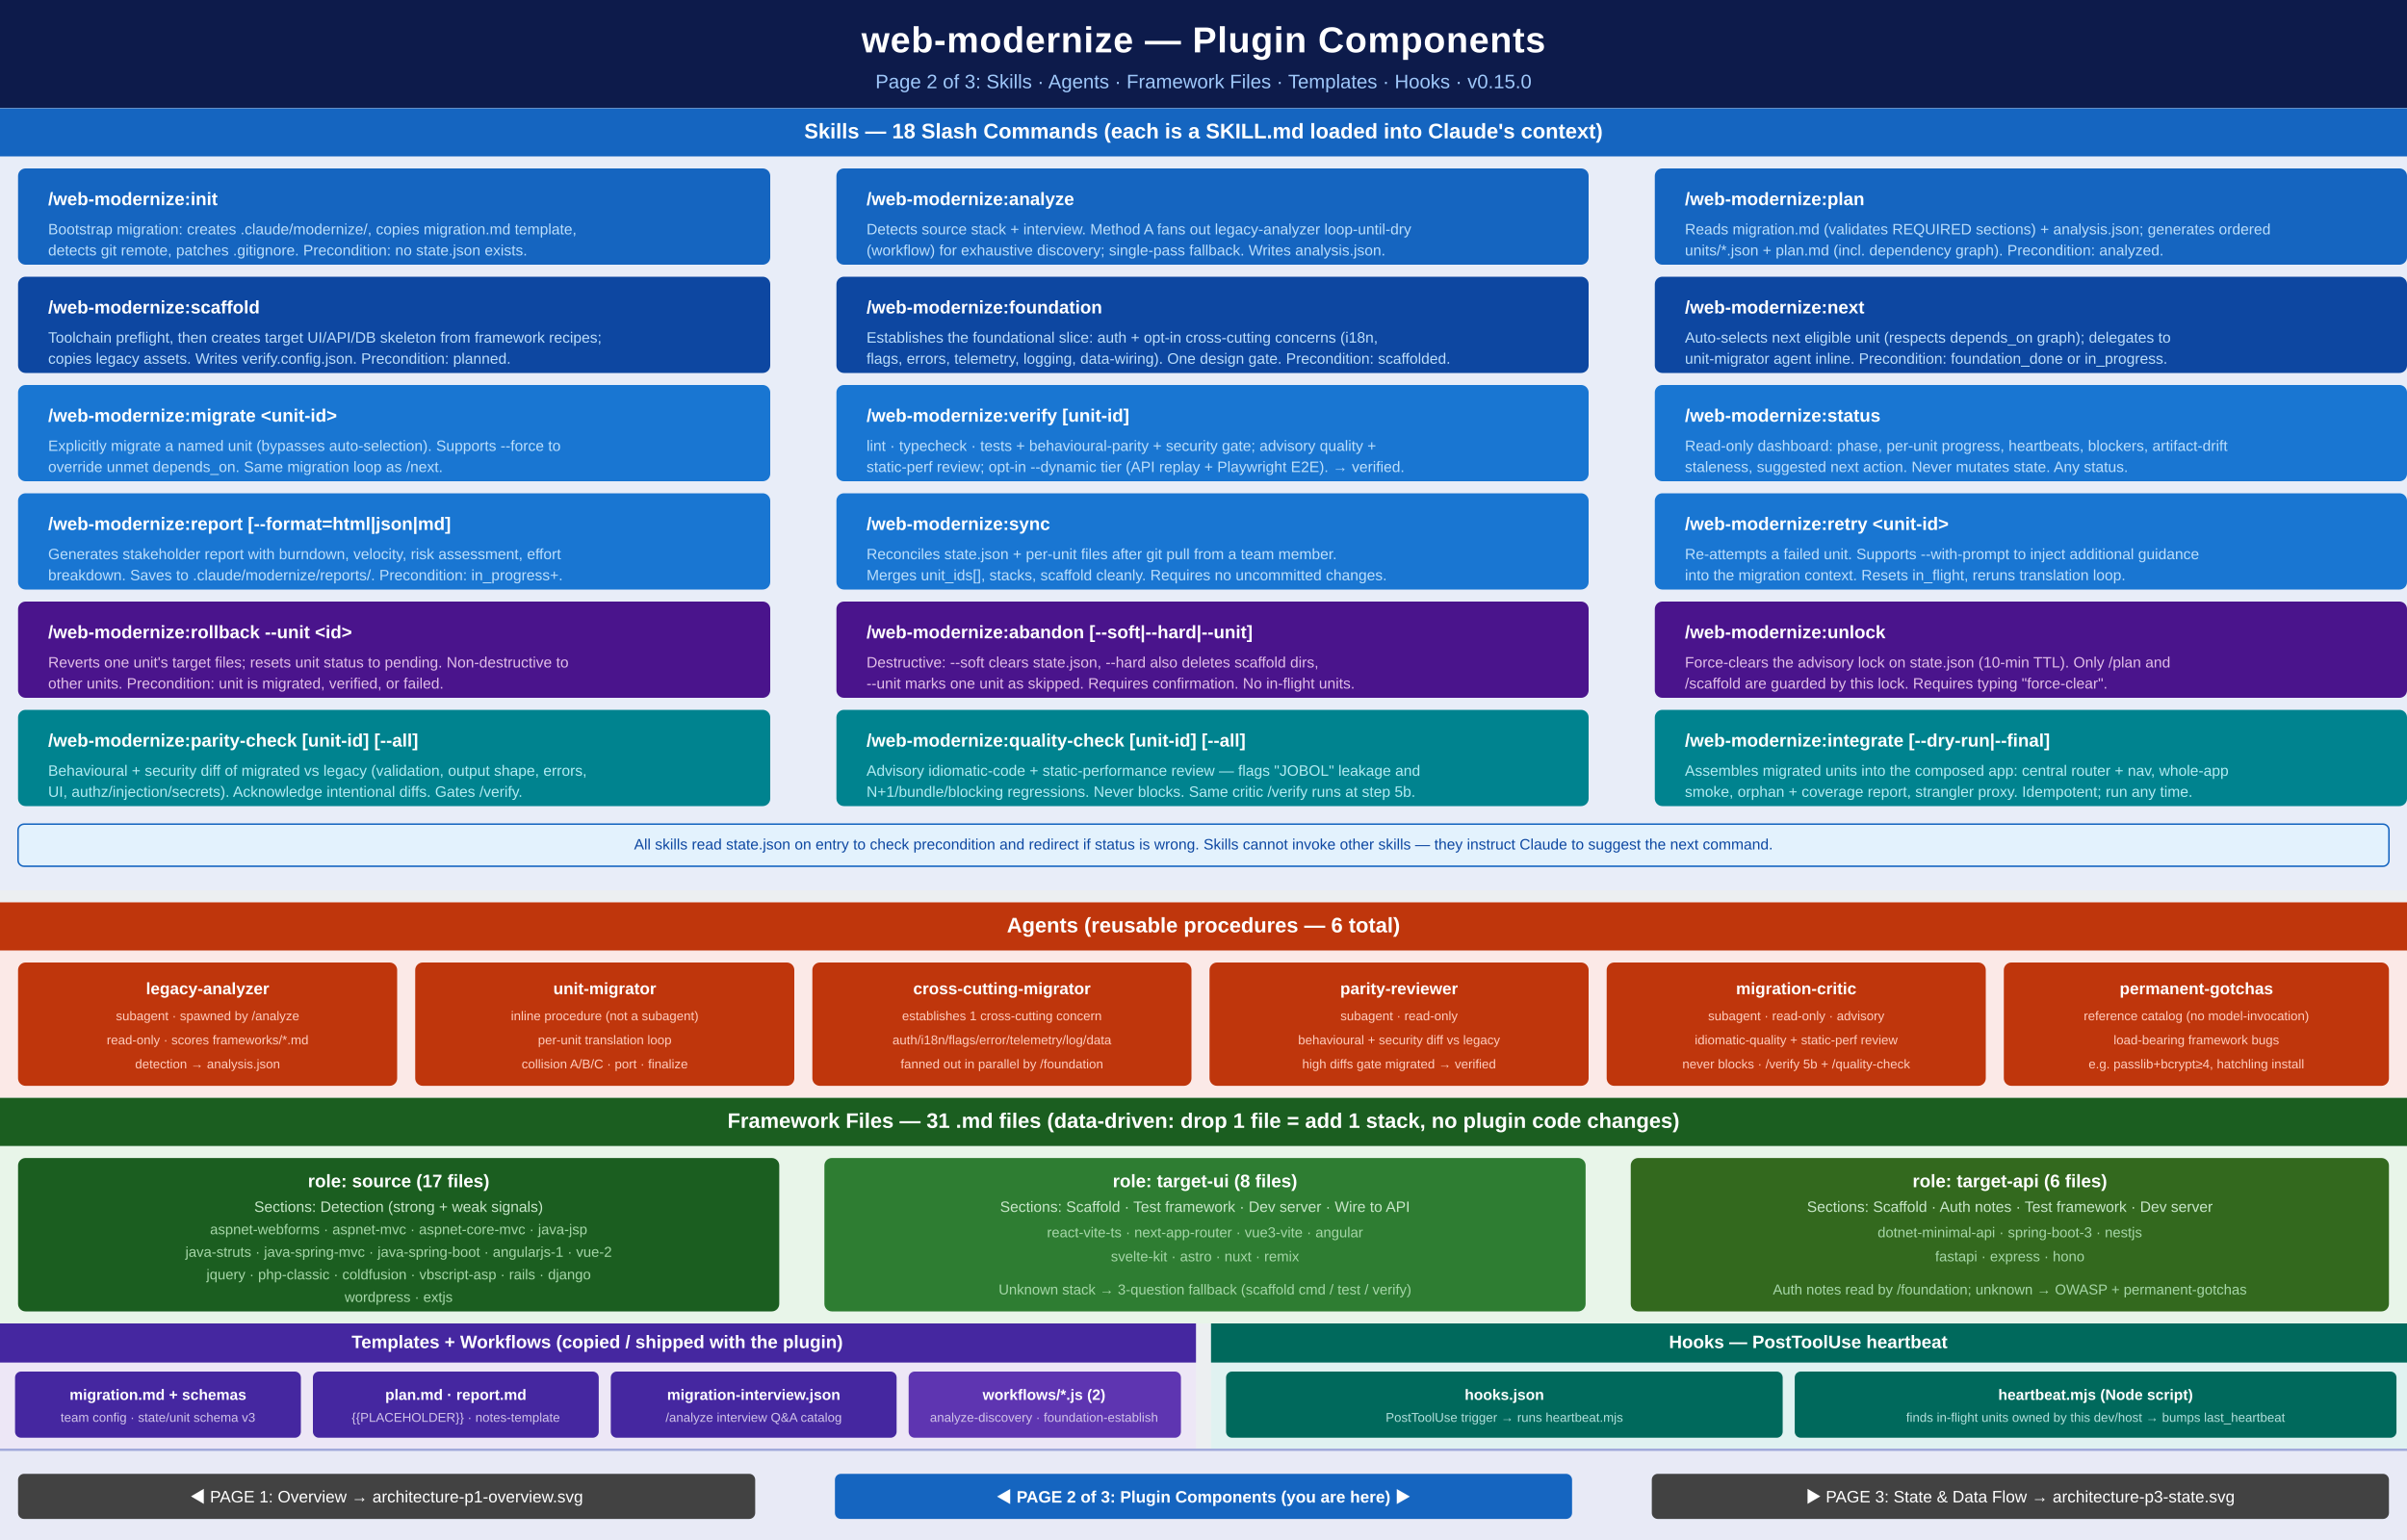
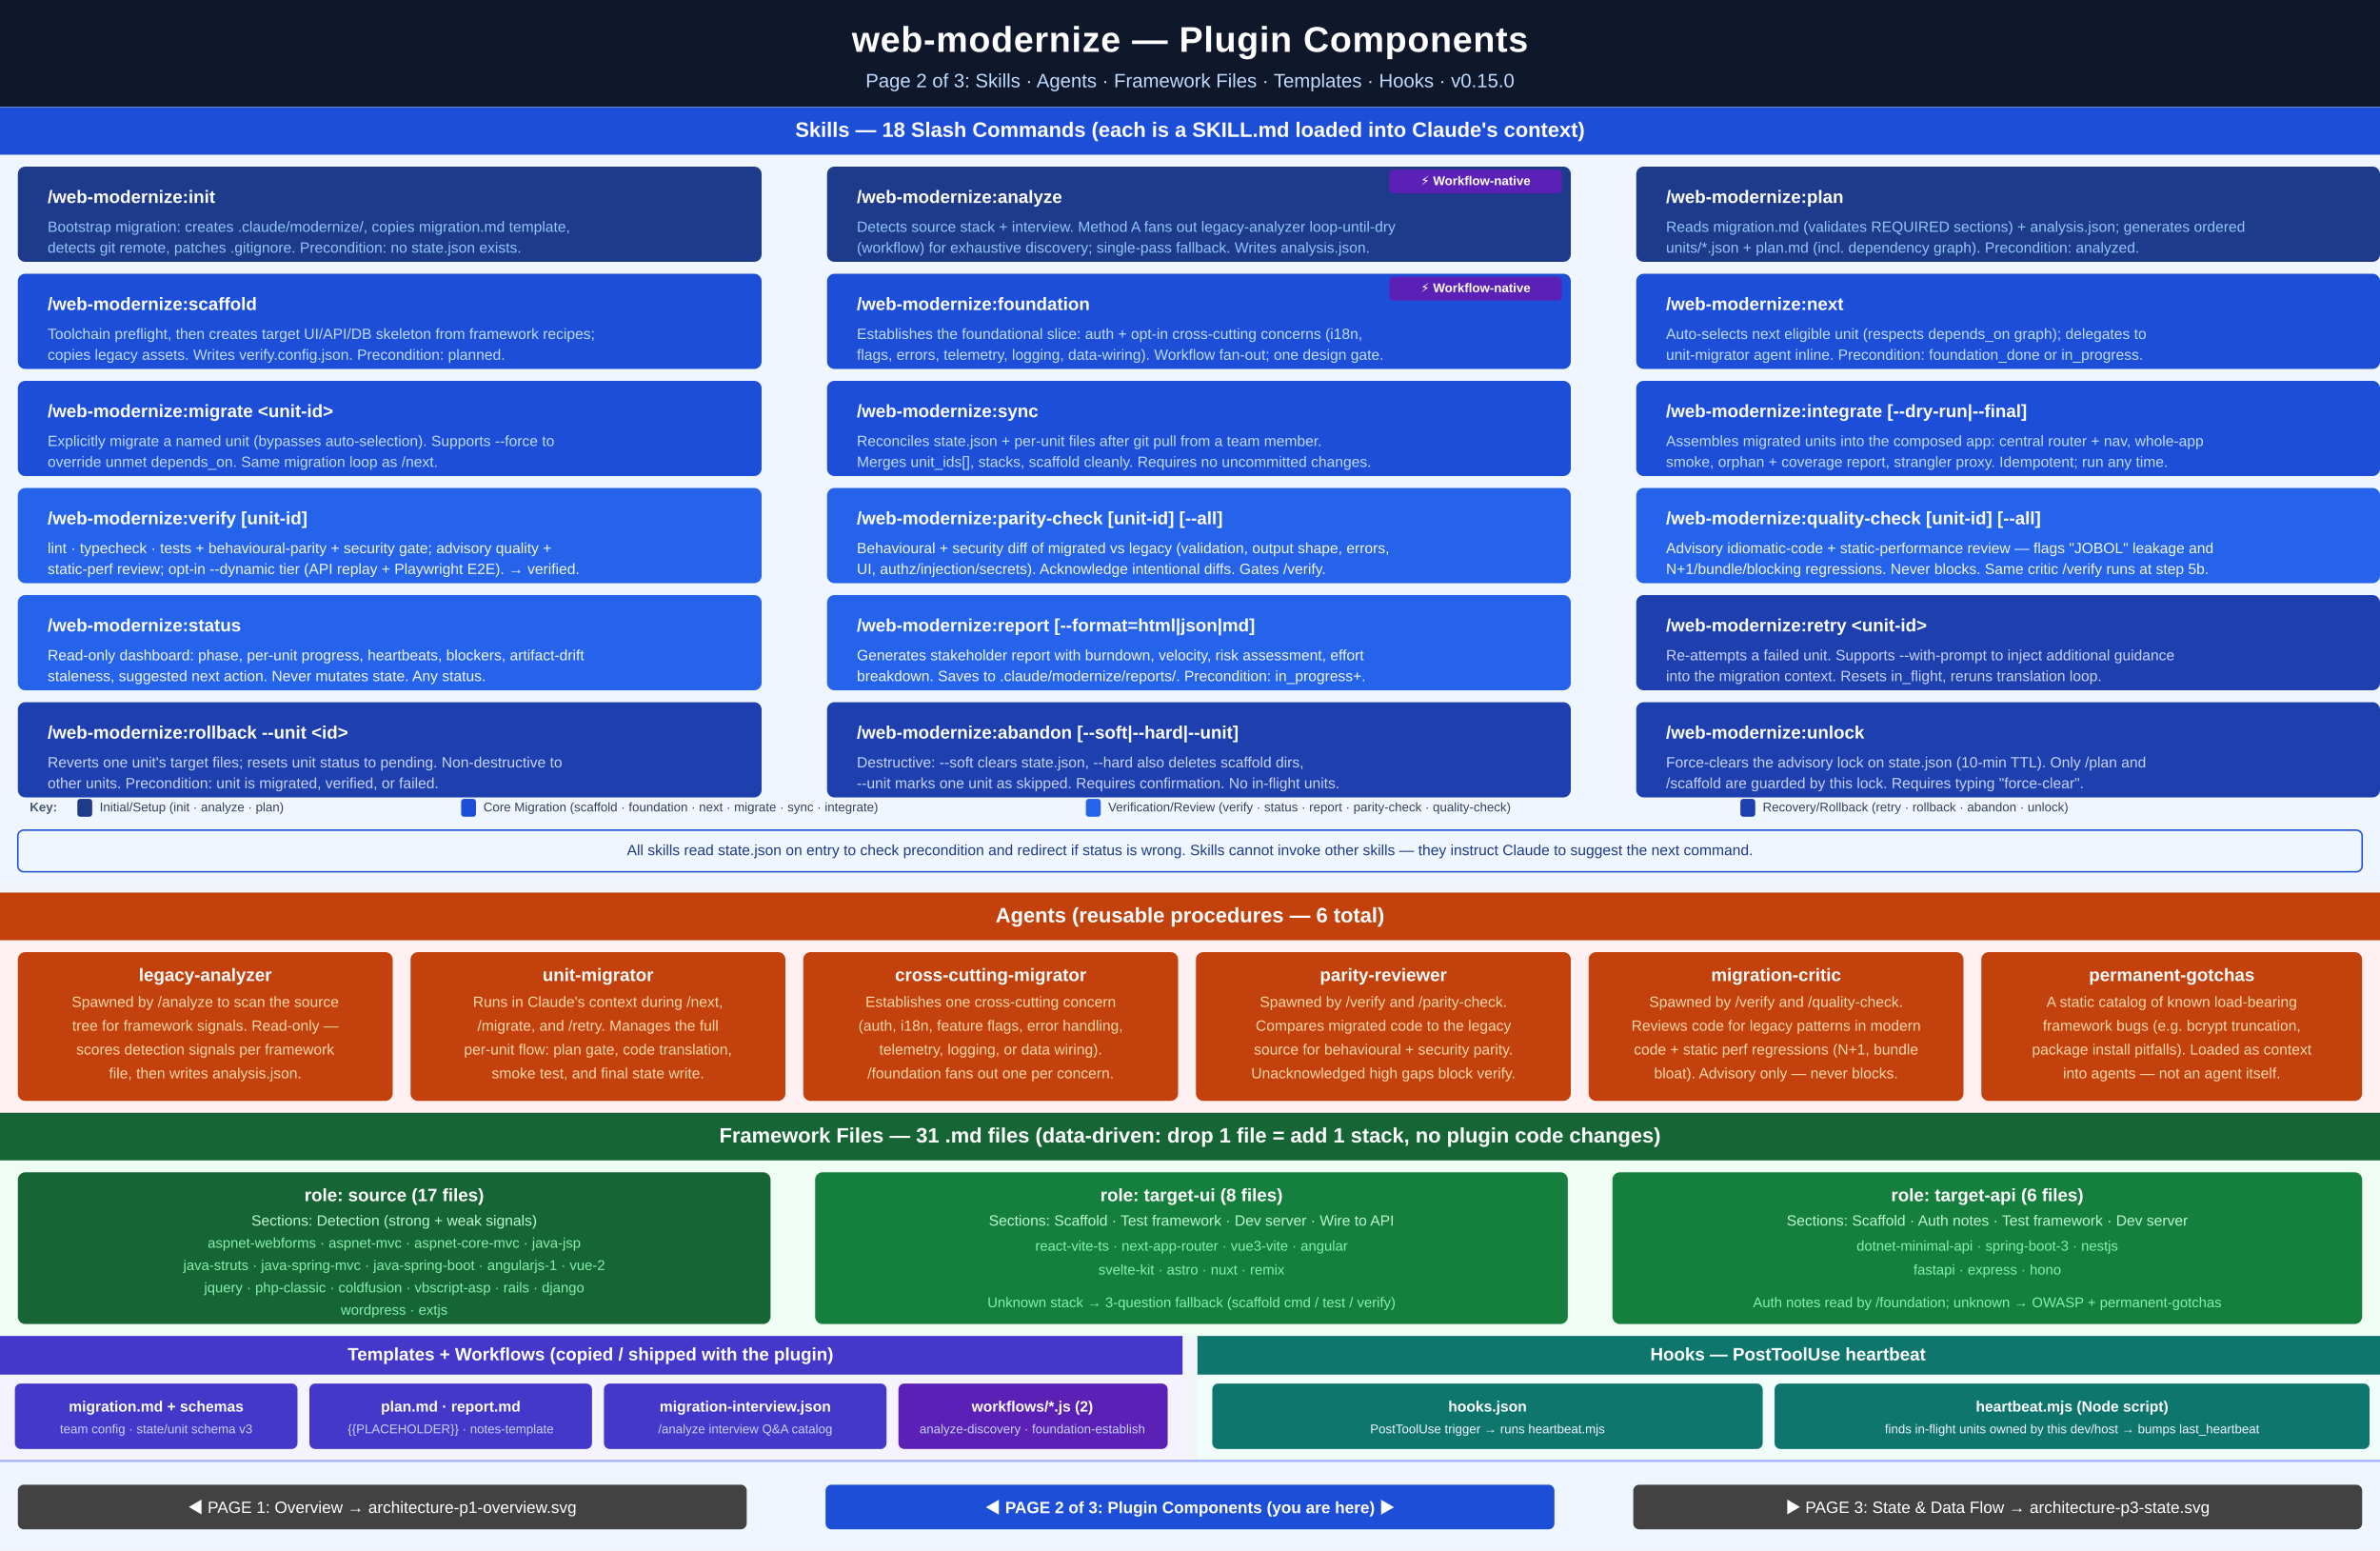
- <svg xmlns="http://www.w3.org/2000/svg" viewBox="0 0 1600 1024" width="1600" height="1024" font-family="'Segoe UI',system-ui,-apple-system,Arial,sans-serif">
-   <rect width="1600" height="1024" fill="#eceff1" />
-   <rect x="0" y="0" width="1600" height="72" fill="#0d1b4b" />
+ <svg xmlns="http://www.w3.org/2000/svg" viewBox="0 0 1600 1042" width="1600" height="1042" font-family="'Segoe UI',system-ui,-apple-system,Arial,sans-serif">
+   <rect width="1600" height="1024" fill="#f1f5f9" />
+   <rect x="0" y="0" width="1600" height="72" fill="#0f172a" />
  <text x="800" y="28" text-anchor="middle" dominant-baseline="middle" fill="white" font-size="24" font-weight="700" letter-spacing="0.5">web-modernize — Plugin Components</text>
-   <text x="800" y="55" text-anchor="middle" dominant-baseline="middle" fill="#9fc8fa" font-size="13">Page 2 of 3: Skills · Agents · Framework Files · Templates · Hooks  ·  v0.15.0</text>
-   <rect x="0" y="72" width="1600" height="520" fill="#e8edf8" />
-   <rect x="0" y="72" width="1600" height="32" fill="#1565c0" />
+   <text x="800" y="55" text-anchor="middle" dominant-baseline="middle" fill="#bfdbfe" font-size="13">Page 2 of 3: Skills · Agents · Framework Files · Templates · Hooks  ·  v0.15.0</text>
+   <rect x="0" y="72" width="1600" height="520" fill="#eff6ff" />
+   <rect x="0" y="72" width="1600" height="32" fill="#1d4ed8" />
  <text x="800" y="88" text-anchor="middle" dominant-baseline="middle" fill="white" font-size="14" font-weight="700">Skills — 18 Slash Commands  (each is a SKILL.md loaded into Claude's context)</text>
-   <rect x="12" y="112" width="500" height="64" rx="5" fill="#1565c0" />
+   <rect x="12" y="112" width="500" height="64" rx="5" fill="#1e3a8a" />
  <text x="32" y="133" dominant-baseline="middle" fill="white" font-size="12" font-weight="700">/web-modernize:init</text>
-   <text x="32" y="153" dominant-baseline="middle" fill="#bbdefb" font-size="10">Bootstrap migration: creates .claude/modernize/, copies migration.md template,</text>
-   <text x="32" y="167" dominant-baseline="middle" fill="#bbdefb" font-size="10">detects git remote, patches .gitignore. Precondition: no state.json exists.</text>
-   <rect x="556" y="112" width="500" height="64" rx="5" fill="#1565c0" />
+   <text x="32" y="153" dominant-baseline="middle" fill="#93c5fd" font-size="10">Bootstrap migration: creates .claude/modernize/, copies migration.md template,</text>
+   <text x="32" y="167" dominant-baseline="middle" fill="#93c5fd" font-size="10">detects git remote, patches .gitignore. Precondition: no state.json exists.</text>
+   <rect x="556" y="112" width="500" height="64" rx="5" fill="#1e3a8a" />
  <text x="576" y="133" dominant-baseline="middle" fill="white" font-size="12" font-weight="700">/web-modernize:analyze</text>
-   <text x="576" y="153" dominant-baseline="middle" fill="#bbdefb" font-size="10">Detects source stack + interview. Method A fans out legacy-analyzer loop-until-dry</text>
-   <text x="576" y="167" dominant-baseline="middle" fill="#bbdefb" font-size="10">(workflow) for exhaustive discovery; single-pass fallback. Writes analysis.json.</text>
-   <rect x="1100" y="112" width="500" height="64" rx="5" fill="#1565c0" />
+   <text x="576" y="153" dominant-baseline="middle" fill="#93c5fd" font-size="10">Detects source stack + interview. Method A fans out legacy-analyzer loop-until-dry</text>
+   <text x="576" y="167" dominant-baseline="middle" fill="#93c5fd" font-size="10">(workflow) for exhaustive discovery; single-pass fallback. Writes analysis.json.</text>
+   <rect x="934" y="114" width="116" height="16" rx="3" fill="#5b21b6" />
+   <text x="992" y="122" text-anchor="middle" dominant-baseline="middle" fill="white" font-size="8.5" font-weight="700">⚡ Workflow-native</text>
+   <rect x="1100" y="112" width="500" height="64" rx="5" fill="#1e3a8a" />
  <text x="1120" y="133" dominant-baseline="middle" fill="white" font-size="12" font-weight="700">/web-modernize:plan</text>
-   <text x="1120" y="153" dominant-baseline="middle" fill="#bbdefb" font-size="10">Reads migration.md (validates REQUIRED sections) + analysis.json; generates ordered</text>
-   <text x="1120" y="167" dominant-baseline="middle" fill="#bbdefb" font-size="10">units/*.json + plan.md (incl. dependency graph). Precondition: analyzed.</text>
-   <rect x="12" y="184" width="500" height="64" rx="5" fill="#0d47a1" />
+   <text x="1120" y="153" dominant-baseline="middle" fill="#93c5fd" font-size="10">Reads migration.md (validates REQUIRED sections) + analysis.json; generates ordered</text>
+   <text x="1120" y="167" dominant-baseline="middle" fill="#93c5fd" font-size="10">units/*.json + plan.md (incl. dependency graph). Precondition: analyzed.</text>
+   <rect x="12" y="184" width="500" height="64" rx="5" fill="#1d4ed8" />
  <text x="32" y="205" dominant-baseline="middle" fill="white" font-size="12" font-weight="700">/web-modernize:scaffold</text>
-   <text x="32" y="225" dominant-baseline="middle" fill="#bbdefb" font-size="10">Toolchain preflight, then creates target UI/API/DB skeleton from framework recipes;</text>
-   <text x="32" y="239" dominant-baseline="middle" fill="#bbdefb" font-size="10">copies legacy assets. Writes verify.config.json. Precondition: planned.</text>
-   <rect x="556" y="184" width="500" height="64" rx="5" fill="#0d47a1" />
+   <text x="32" y="225" dominant-baseline="middle" fill="#bfdbfe" font-size="10">Toolchain preflight, then creates target UI/API/DB skeleton from framework recipes;</text>
+   <text x="32" y="239" dominant-baseline="middle" fill="#bfdbfe" font-size="10">copies legacy assets. Writes verify.config.json. Precondition: planned.</text>
+   <rect x="556" y="184" width="500" height="64" rx="5" fill="#1d4ed8" />
  <text x="576" y="205" dominant-baseline="middle" fill="white" font-size="12" font-weight="700">/web-modernize:foundation</text>
-   <text x="576" y="225" dominant-baseline="middle" fill="#bbdefb" font-size="10">Establishes the foundational slice: auth + opt-in cross-cutting concerns (i18n,</text>
-   <text x="576" y="239" dominant-baseline="middle" fill="#bbdefb" font-size="10">flags, errors, telemetry, logging, data-wiring). One design gate. Precondition: scaffolded.</text>
-   <rect x="1100" y="184" width="500" height="64" rx="5" fill="#0d47a1" />
+   <text x="576" y="225" dominant-baseline="middle" fill="#bfdbfe" font-size="10">Establishes the foundational slice: auth + opt-in cross-cutting concerns (i18n,</text>
+   <text x="576" y="239" dominant-baseline="middle" fill="#bfdbfe" font-size="10">flags, errors, telemetry, logging, data-wiring). Workflow fan-out; one design gate.</text>
+   <rect x="934" y="186" width="116" height="16" rx="3" fill="#5b21b6" />
+   <text x="992" y="194" text-anchor="middle" dominant-baseline="middle" fill="white" font-size="8.5" font-weight="700">⚡ Workflow-native</text>
+   <rect x="1100" y="184" width="500" height="64" rx="5" fill="#1d4ed8" />
  <text x="1120" y="205" dominant-baseline="middle" fill="white" font-size="12" font-weight="700">/web-modernize:next</text>
-   <text x="1120" y="225" dominant-baseline="middle" fill="#bbdefb" font-size="10">Auto-selects next eligible unit (respects depends_on graph); delegates to</text>
-   <text x="1120" y="239" dominant-baseline="middle" fill="#bbdefb" font-size="10">unit-migrator agent inline. Precondition: foundation_done or in_progress.</text>
-   <rect x="12" y="256" width="500" height="64" rx="5" fill="#1976d2" />
+   <text x="1120" y="225" dominant-baseline="middle" fill="#bfdbfe" font-size="10">Auto-selects next eligible unit (respects depends_on graph); delegates to</text>
+   <text x="1120" y="239" dominant-baseline="middle" fill="#bfdbfe" font-size="10">unit-migrator agent inline. Precondition: foundation_done or in_progress.</text>
+   <rect x="12" y="256" width="500" height="64" rx="5" fill="#1d4ed8" />
  <text x="32" y="277" dominant-baseline="middle" fill="white" font-size="12" font-weight="700">/web-modernize:migrate  &lt;unit-id&gt;</text>
-   <text x="32" y="297" dominant-baseline="middle" fill="#bbdefb" font-size="10">Explicitly migrate a named unit (bypasses auto-selection). Supports --force to</text>
-   <text x="32" y="311" dominant-baseline="middle" fill="#bbdefb" font-size="10">override unmet depends_on. Same migration loop as /next.</text>
-   <rect x="556" y="256" width="500" height="64" rx="5" fill="#1976d2" />
-   <text x="576" y="277" dominant-baseline="middle" fill="white" font-size="12" font-weight="700">/web-modernize:verify  [unit-id]</text>
-   <text x="576" y="297" dominant-baseline="middle" fill="#bbdefb" font-size="10">lint · typecheck · tests + behavioural-parity + security gate; advisory quality +</text>
-   <text x="576" y="311" dominant-baseline="middle" fill="#bbdefb" font-size="10">static-perf review; opt-in --dynamic tier (API replay + Playwright E2E). → verified.</text>
-   <rect x="1100" y="256" width="500" height="64" rx="5" fill="#1976d2" />
-   <text x="1120" y="277" dominant-baseline="middle" fill="white" font-size="12" font-weight="700">/web-modernize:status</text>
-   <text x="1120" y="297" dominant-baseline="middle" fill="#bbdefb" font-size="10">Read-only dashboard: phase, per-unit progress, heartbeats, blockers, artifact-drift</text>
-   <text x="1120" y="311" dominant-baseline="middle" fill="#bbdefb" font-size="10">staleness, suggested next action. Never mutates state. Any status.</text>
-   <rect x="12" y="328" width="500" height="64" rx="5" fill="#1976d2" />
-   <text x="32" y="349" dominant-baseline="middle" fill="white" font-size="12" font-weight="700">/web-modernize:report  [--format=html|json|md]</text>
-   <text x="32" y="369" dominant-baseline="middle" fill="#bbdefb" font-size="10">Generates stakeholder report with burndown, velocity, risk assessment, effort</text>
-   <text x="32" y="383" dominant-baseline="middle" fill="#bbdefb" font-size="10">breakdown. Saves to .claude/modernize/reports/. Precondition: in_progress+.</text>
-   <rect x="556" y="328" width="500" height="64" rx="5" fill="#1976d2" />
-   <text x="576" y="349" dominant-baseline="middle" fill="white" font-size="12" font-weight="700">/web-modernize:sync</text>
-   <text x="576" y="369" dominant-baseline="middle" fill="#bbdefb" font-size="10">Reconciles state.json + per-unit files after git pull from a team member.</text>
-   <text x="576" y="383" dominant-baseline="middle" fill="#bbdefb" font-size="10">Merges unit_ids[], stacks, scaffold cleanly. Requires no uncommitted changes.</text>
-   <rect x="1100" y="328" width="500" height="64" rx="5" fill="#1976d2" />
-   <text x="1120" y="349" dominant-baseline="middle" fill="white" font-size="12" font-weight="700">/web-modernize:retry  &lt;unit-id&gt;</text>
-   <text x="1120" y="369" dominant-baseline="middle" fill="#bbdefb" font-size="10">Re-attempts a failed unit. Supports --with-prompt to inject additional guidance</text>
-   <text x="1120" y="383" dominant-baseline="middle" fill="#bbdefb" font-size="10">into the migration context. Resets in_flight, reruns translation loop.</text>
-   <rect x="12" y="400" width="500" height="64" rx="5" fill="#4a148c" />
-   <text x="32" y="421" dominant-baseline="middle" fill="white" font-size="12" font-weight="700">/web-modernize:rollback  --unit &lt;id&gt;</text>
-   <text x="32" y="441" dominant-baseline="middle" fill="#e1bee7" font-size="10">Reverts one unit's target files; resets unit status to pending. Non-destructive to</text>
-   <text x="32" y="455" dominant-baseline="middle" fill="#e1bee7" font-size="10">other units. Precondition: unit is migrated, verified, or failed.</text>
-   <rect x="556" y="400" width="500" height="64" rx="5" fill="#4a148c" />
-   <text x="576" y="421" dominant-baseline="middle" fill="white" font-size="12" font-weight="700">/web-modernize:abandon  [--soft|--hard|--unit]</text>
-   <text x="576" y="441" dominant-baseline="middle" fill="#e1bee7" font-size="10">Destructive: --soft clears state.json, --hard also deletes scaffold dirs,</text>
-   <text x="576" y="455" dominant-baseline="middle" fill="#e1bee7" font-size="10">--unit marks one unit as skipped. Requires confirmation. No in-flight units.</text>
-   <rect x="1100" y="400" width="500" height="64" rx="5" fill="#4a148c" />
-   <text x="1120" y="421" dominant-baseline="middle" fill="white" font-size="12" font-weight="700">/web-modernize:unlock</text>
-   <text x="1120" y="441" dominant-baseline="middle" fill="#e1bee7" font-size="10">Force-clears the advisory lock on state.json (10-min TTL). Only /plan and</text>
-   <text x="1120" y="455" dominant-baseline="middle" fill="#e1bee7" font-size="10">/scaffold are guarded by this lock. Requires typing "force-clear".</text>
-   <rect x="12" y="472" width="500" height="64" rx="5" fill="#00838f" />
-   <text x="32" y="493" dominant-baseline="middle" fill="white" font-size="12" font-weight="700">/web-modernize:parity-check  [unit-id] [--all]</text>
-   <text x="32" y="513" dominant-baseline="middle" fill="#b2ebf2" font-size="10">Behavioural + security diff of migrated vs legacy (validation, output shape, errors,</text>
-   <text x="32" y="527" dominant-baseline="middle" fill="#b2ebf2" font-size="10">UI, authz/injection/secrets). Acknowledge intentional diffs. Gates /verify.</text>
-   <rect x="556" y="472" width="500" height="64" rx="5" fill="#00838f" />
-   <text x="576" y="493" dominant-baseline="middle" fill="white" font-size="12" font-weight="700">/web-modernize:quality-check  [unit-id] [--all]</text>
-   <text x="576" y="513" dominant-baseline="middle" fill="#b2ebf2" font-size="10">Advisory idiomatic-code + static-performance review — flags "JOBOL" leakage and</text>
-   <text x="576" y="527" dominant-baseline="middle" fill="#b2ebf2" font-size="10">N+1/bundle/blocking regressions. Never blocks. Same critic /verify runs at step 5b.</text>
-   <rect x="1100" y="472" width="500" height="64" rx="5" fill="#00838f" />
-   <text x="1120" y="493" dominant-baseline="middle" fill="white" font-size="12" font-weight="700">/web-modernize:integrate  [--dry-run|--final]</text>
-   <text x="1120" y="513" dominant-baseline="middle" fill="#b2ebf2" font-size="10">Assembles migrated units into the composed app: central router + nav, whole-app</text>
-   <text x="1120" y="527" dominant-baseline="middle" fill="#b2ebf2" font-size="10">smoke, orphan + coverage report, strangler proxy. Idempotent; run any time.</text>
-   <rect x="12" y="548" width="1576" height="28" rx="4" fill="#e3f2fd" stroke="#1565c0" stroke-width="1" />
-   <text x="800" y="562" text-anchor="middle" dominant-baseline="middle" fill="#0d47a1" font-size="10">
+   <text x="32" y="297" dominant-baseline="middle" fill="#bfdbfe" font-size="10">Explicitly migrate a named unit (bypasses auto-selection). Supports --force to</text>
+   <text x="32" y="311" dominant-baseline="middle" fill="#bfdbfe" font-size="10">override unmet depends_on. Same migration loop as /next.</text>
+   <rect x="556" y="256" width="500" height="64" rx="5" fill="#1d4ed8" />
+   <text x="576" y="277" dominant-baseline="middle" fill="white" font-size="12" font-weight="700">/web-modernize:sync</text>
+   <text x="576" y="297" dominant-baseline="middle" fill="#bfdbfe" font-size="10">Reconciles state.json + per-unit files after git pull from a team member.</text>
+   <text x="576" y="311" dominant-baseline="middle" fill="#bfdbfe" font-size="10">Merges unit_ids[], stacks, scaffold cleanly. Requires no uncommitted changes.</text>
+   <rect x="1100" y="256" width="500" height="64" rx="5" fill="#1d4ed8" />
+   <text x="1120" y="277" dominant-baseline="middle" fill="white" font-size="12" font-weight="700">/web-modernize:integrate  [--dry-run|--final]</text>
+   <text x="1120" y="297" dominant-baseline="middle" fill="#bfdbfe" font-size="10">Assembles migrated units into the composed app: central router + nav, whole-app</text>
+   <text x="1120" y="311" dominant-baseline="middle" fill="#bfdbfe" font-size="10">smoke, orphan + coverage report, strangler proxy. Idempotent; run any time.</text>
+   <rect x="12" y="328" width="500" height="64" rx="5" fill="#2563eb" />
+   <text x="32" y="349" dominant-baseline="middle" fill="white" font-size="12" font-weight="700">/web-modernize:verify  [unit-id]</text>
+   <text x="32" y="369" dominant-baseline="middle" fill="#eff6ff" font-size="10">lint · typecheck · tests + behavioural-parity + security gate; advisory quality +</text>
+   <text x="32" y="383" dominant-baseline="middle" fill="#eff6ff" font-size="10">static-perf review; opt-in --dynamic tier (API replay + Playwright E2E). → verified.</text>
+   <rect x="556" y="328" width="500" height="64" rx="5" fill="#2563eb" />
+   <text x="576" y="349" dominant-baseline="middle" fill="white" font-size="12" font-weight="700">/web-modernize:parity-check  [unit-id] [--all]</text>
+   <text x="576" y="369" dominant-baseline="middle" fill="#eff6ff" font-size="10">Behavioural + security diff of migrated vs legacy (validation, output shape, errors,</text>
+   <text x="576" y="383" dominant-baseline="middle" fill="#eff6ff" font-size="10">UI, authz/injection/secrets). Acknowledge intentional diffs. Gates /verify.</text>
+   <rect x="1100" y="328" width="500" height="64" rx="5" fill="#2563eb" />
+   <text x="1120" y="349" dominant-baseline="middle" fill="white" font-size="12" font-weight="700">/web-modernize:quality-check  [unit-id] [--all]</text>
+   <text x="1120" y="369" dominant-baseline="middle" fill="#eff6ff" font-size="10">Advisory idiomatic-code + static-performance review — flags "JOBOL" leakage and</text>
+   <text x="1120" y="383" dominant-baseline="middle" fill="#eff6ff" font-size="10">N+1/bundle/blocking regressions. Never blocks. Same critic /verify runs at step 5b.</text>
+   <rect x="12" y="400" width="500" height="64" rx="5" fill="#2563eb" />
+   <text x="32" y="421" dominant-baseline="middle" fill="white" font-size="12" font-weight="700">/web-modernize:status</text>
+   <text x="32" y="441" dominant-baseline="middle" fill="#eff6ff" font-size="10">Read-only dashboard: phase, per-unit progress, heartbeats, blockers, artifact-drift</text>
+   <text x="32" y="455" dominant-baseline="middle" fill="#eff6ff" font-size="10">staleness, suggested next action. Never mutates state. Any status.</text>
+   <rect x="556" y="400" width="500" height="64" rx="5" fill="#2563eb" />
+   <text x="576" y="421" dominant-baseline="middle" fill="white" font-size="12" font-weight="700">/web-modernize:report  [--format=html|json|md]</text>
+   <text x="576" y="441" dominant-baseline="middle" fill="#eff6ff" font-size="10">Generates stakeholder report with burndown, velocity, risk assessment, effort</text>
+   <text x="576" y="455" dominant-baseline="middle" fill="#eff6ff" font-size="10">breakdown. Saves to .claude/modernize/reports/. Precondition: in_progress+.</text>
+   <rect x="1100" y="400" width="500" height="64" rx="5" fill="#1e40af" />
+   <text x="1120" y="421" dominant-baseline="middle" fill="white" font-size="12" font-weight="700">/web-modernize:retry  &lt;unit-id&gt;</text>
+   <text x="1120" y="441" dominant-baseline="middle" fill="#c7d2fe" font-size="10">Re-attempts a failed unit. Supports --with-prompt to inject additional guidance</text>
+   <text x="1120" y="455" dominant-baseline="middle" fill="#c7d2fe" font-size="10">into the migration context. Resets in_flight, reruns translation loop.</text>
+   <rect x="12" y="472" width="500" height="64" rx="5" fill="#1e40af" />
+   <text x="32" y="493" dominant-baseline="middle" fill="white" font-size="12" font-weight="700">/web-modernize:rollback  --unit &lt;id&gt;</text>
+   <text x="32" y="513" dominant-baseline="middle" fill="#c7d2fe" font-size="10">Reverts one unit's target files; resets unit status to pending. Non-destructive to</text>
+   <text x="32" y="527" dominant-baseline="middle" fill="#c7d2fe" font-size="10">other units. Precondition: unit is migrated, verified, or failed.</text>
+   <rect x="556" y="472" width="500" height="64" rx="5" fill="#1e40af" />
+   <text x="576" y="493" dominant-baseline="middle" fill="white" font-size="12" font-weight="700">/web-modernize:abandon  [--soft|--hard|--unit]</text>
+   <text x="576" y="513" dominant-baseline="middle" fill="#c7d2fe" font-size="10">Destructive: --soft clears state.json, --hard also deletes scaffold dirs,</text>
+   <text x="576" y="527" dominant-baseline="middle" fill="#c7d2fe" font-size="10">--unit marks one unit as skipped. Requires confirmation. No in-flight units.</text>
+   <rect x="1100" y="472" width="500" height="64" rx="5" fill="#1e40af" />
+   <text x="1120" y="493" dominant-baseline="middle" fill="white" font-size="12" font-weight="700">/web-modernize:unlock</text>
+   <text x="1120" y="513" dominant-baseline="middle" fill="#c7d2fe" font-size="10">Force-clears the advisory lock on state.json (10-min TTL). Only /plan and</text>
+   <text x="1120" y="527" dominant-baseline="middle" fill="#c7d2fe" font-size="10">/scaffold are guarded by this lock. Requires typing "force-clear".</text>
+   <text x="20" y="543" dominant-baseline="middle" fill="#475569" font-size="8.5" font-weight="700">Key:</text>
+   <rect x="52" y="537" width="10" height="12" rx="2" fill="#1e3a8a" />
+   <text x="67" y="543" dominant-baseline="middle" fill="#334155" font-size="8.5">Initial/Setup  (init · analyze · plan)</text>
+   <rect x="310" y="537" width="10" height="12" rx="2" fill="#1d4ed8" />
+   <text x="325" y="543" dominant-baseline="middle" fill="#334155" font-size="8.5">Core Migration  (scaffold · foundation · next · migrate · sync · integrate)</text>
+   <rect x="730" y="537" width="10" height="12" rx="2" fill="#2563eb" />
+   <text x="745" y="543" dominant-baseline="middle" fill="#334155" font-size="8.5">Verification/Review  (verify · status · report · parity-check · quality-check)</text>
+   <rect x="1170" y="537" width="10" height="12" rx="2" fill="#1e40af" />
+   <text x="1185" y="543" dominant-baseline="middle" fill="#334155" font-size="8.5">Recovery/Rollback  (retry · rollback · abandon · unlock)</text>
+   <rect x="12" y="558" width="1576" height="28" rx="4" fill="#eff6ff" stroke="#1d4ed8" stroke-width="1" />
+   <text x="800" y="572" text-anchor="middle" dominant-baseline="middle" fill="#1e3a8a" font-size="10">
  All skills read state.json on entry to check precondition and redirect if status is wrong. Skills cannot invoke other skills — they instruct Claude to suggest the next command.
</text>
-   <rect x="0" y="600" width="1600" height="130" fill="#fbe9e7" />
-   <rect x="0" y="600" width="1600" height="32" fill="#bf360c" />
+   <rect x="0" y="600" width="1600" height="148" fill="#fff1f2" />
+   <rect x="0" y="600" width="1600" height="32" fill="#c2410c" />
  <text x="800" y="616" text-anchor="middle" dominant-baseline="middle" fill="white" font-size="14" font-weight="700">Agents  (reusable procedures — 6 total)</text>
-   <rect x="12" y="640" width="252" height="82" rx="5" fill="#bf360c" />
-   <text x="138" y="658" text-anchor="middle" dominant-baseline="middle" fill="white" font-size="11" font-weight="700">legacy-analyzer</text>
-   <text x="138" y="676" text-anchor="middle" dominant-baseline="middle" fill="#ffccbc" font-size="8.5">subagent · spawned by /analyze</text>
-   <text x="138" y="692" text-anchor="middle" dominant-baseline="middle" fill="#ffccbc" font-size="8.5">read-only · scores frameworks/*.md</text>
-   <text x="138" y="708" text-anchor="middle" dominant-baseline="middle" fill="#ffccbc" font-size="8.5">detection → analysis.json</text>
-   <rect x="276" y="640" width="252" height="82" rx="5" fill="#bf360c" />
-   <text x="402" y="658" text-anchor="middle" dominant-baseline="middle" fill="white" font-size="11" font-weight="700">unit-migrator</text>
-   <text x="402" y="676" text-anchor="middle" dominant-baseline="middle" fill="#ffccbc" font-size="8.5">inline procedure (not a subagent)</text>
-   <text x="402" y="692" text-anchor="middle" dominant-baseline="middle" fill="#ffccbc" font-size="8.5">per-unit translation loop</text>
-   <text x="402" y="708" text-anchor="middle" dominant-baseline="middle" fill="#ffccbc" font-size="8.5">collision A/B/C · port · finalize</text>
-   <rect x="540" y="640" width="252" height="82" rx="5" fill="#bf360c" />
-   <text x="666" y="658" text-anchor="middle" dominant-baseline="middle" fill="white" font-size="11" font-weight="700">cross-cutting-migrator</text>
-   <text x="666" y="676" text-anchor="middle" dominant-baseline="middle" fill="#ffccbc" font-size="8.5">establishes 1 cross-cutting concern</text>
-   <text x="666" y="692" text-anchor="middle" dominant-baseline="middle" fill="#ffccbc" font-size="8.5">auth/i18n/flags/error/telemetry/log/data</text>
-   <text x="666" y="708" text-anchor="middle" dominant-baseline="middle" fill="#ffccbc" font-size="8.5">fanned out in parallel by /foundation</text>
-   <rect x="804" y="640" width="252" height="82" rx="5" fill="#bf360c" />
-   <text x="930" y="658" text-anchor="middle" dominant-baseline="middle" fill="white" font-size="11" font-weight="700">parity-reviewer</text>
-   <text x="930" y="676" text-anchor="middle" dominant-baseline="middle" fill="#ffccbc" font-size="8.5">subagent · read-only</text>
-   <text x="930" y="692" text-anchor="middle" dominant-baseline="middle" fill="#ffccbc" font-size="8.5">behavioural + security diff vs legacy</text>
-   <text x="930" y="708" text-anchor="middle" dominant-baseline="middle" fill="#ffccbc" font-size="8.5">high diffs gate migrated → verified</text>
-   <rect x="1068" y="640" width="252" height="82" rx="5" fill="#bf360c" />
-   <text x="1194" y="658" text-anchor="middle" dominant-baseline="middle" fill="white" font-size="11" font-weight="700">migration-critic</text>
-   <text x="1194" y="676" text-anchor="middle" dominant-baseline="middle" fill="#ffccbc" font-size="8.5">subagent · read-only · advisory</text>
-   <text x="1194" y="692" text-anchor="middle" dominant-baseline="middle" fill="#ffccbc" font-size="8.5">idiomatic-quality + static-perf review</text>
-   <text x="1194" y="708" text-anchor="middle" dominant-baseline="middle" fill="#ffccbc" font-size="8.5">never blocks · /verify 5b + /quality-check</text>
-   <rect x="1332" y="640" width="256" height="82" rx="5" fill="#bf360c" />
-   <text x="1460" y="658" text-anchor="middle" dominant-baseline="middle" fill="white" font-size="11" font-weight="700">permanent-gotchas</text>
-   <text x="1460" y="676" text-anchor="middle" dominant-baseline="middle" fill="#ffccbc" font-size="8.5">reference catalog (no model-invocation)</text>
-   <text x="1460" y="692" text-anchor="middle" dominant-baseline="middle" fill="#ffccbc" font-size="8.5">load-bearing framework bugs</text>
-   <text x="1460" y="708" text-anchor="middle" dominant-baseline="middle" fill="#ffccbc" font-size="8.5">e.g. passlib+bcrypt≥4, hatchling install</text>
-   <rect x="0" y="730" width="1600" height="150" fill="#e8f5e9" />
-   <rect x="0" y="730" width="1600" height="32" fill="#1b5e20" />
-   <text x="800" y="746" text-anchor="middle" dominant-baseline="middle" fill="white" font-size="14" font-weight="700">Framework Files — 31 .md files  (data-driven: drop 1 file = add 1 stack, no plugin code changes)</text>
-   <rect x="12" y="770" width="506" height="102" rx="5" fill="#1b5e20" />
-   <text x="265" y="786" text-anchor="middle" dominant-baseline="middle" fill="white" font-size="12" font-weight="700">role: source  (17 files)</text>
-   <text x="265" y="803" text-anchor="middle" dominant-baseline="middle" fill="#c8e6c9" font-size="10">Sections: Detection (strong + weak signals)</text>
-   <text x="265" y="818" text-anchor="middle" dominant-baseline="middle" fill="#a5d6a7" font-size="9.5">aspnet-webforms · aspnet-mvc · aspnet-core-mvc · java-jsp</text>
-   <text x="265" y="833" text-anchor="middle" dominant-baseline="middle" fill="#a5d6a7" font-size="9.5">java-struts · java-spring-mvc · java-spring-boot · angularjs-1 · vue-2</text>
-   <text x="265" y="848" text-anchor="middle" dominant-baseline="middle" fill="#a5d6a7" font-size="9.5">jquery · php-classic · coldfusion · vbscript-asp · rails · django</text>
-   <text x="265" y="863" text-anchor="middle" dominant-baseline="middle" fill="#a5d6a7" font-size="9.5">wordpress · extjs</text>
-   <rect x="548" y="770" width="506" height="102" rx="5" fill="#2e7d32" />
-   <text x="801" y="786" text-anchor="middle" dominant-baseline="middle" fill="white" font-size="12" font-weight="700">role: target-ui  (8 files)</text>
-   <text x="801" y="803" text-anchor="middle" dominant-baseline="middle" fill="#c8e6c9" font-size="10">Sections: Scaffold · Test framework · Dev server · Wire to API</text>
-   <text x="801" y="820" text-anchor="middle" dominant-baseline="middle" fill="#a5d6a7" font-size="9.5">react-vite-ts · next-app-router · vue3-vite · angular</text>
-   <text x="801" y="836" text-anchor="middle" dominant-baseline="middle" fill="#a5d6a7" font-size="9.5">svelte-kit · astro · nuxt · remix</text>
-   <text x="801" y="858" text-anchor="middle" dominant-baseline="middle" fill="#a5d6a7" font-size="9.5">Unknown stack → 3-question fallback (scaffold cmd / test / verify)</text>
-   <rect x="1084" y="770" width="504" height="102" rx="5" fill="#33691e" />
-   <text x="1336" y="786" text-anchor="middle" dominant-baseline="middle" fill="white" font-size="12" font-weight="700">role: target-api  (6 files)</text>
-   <text x="1336" y="803" text-anchor="middle" dominant-baseline="middle" fill="#c8e6c9" font-size="10">Sections: Scaffold · Auth notes · Test framework · Dev server</text>
-   <text x="1336" y="820" text-anchor="middle" dominant-baseline="middle" fill="#a5d6a7" font-size="9.5">dotnet-minimal-api · spring-boot-3 · nestjs</text>
-   <text x="1336" y="836" text-anchor="middle" dominant-baseline="middle" fill="#a5d6a7" font-size="9.5">fastapi · express · hono</text>
-   <text x="1336" y="858" text-anchor="middle" dominant-baseline="middle" fill="#a5d6a7" font-size="9.5">Auth notes read by /foundation; unknown → OWASP + permanent-gotchas</text>
-   <rect x="0" y="880" width="795" height="84" fill="#ede7f6" />
-   <rect x="0" y="880" width="795" height="26" fill="#4527a0" />
-   <text x="397" y="893" text-anchor="middle" dominant-baseline="middle" fill="white" font-size="12" font-weight="700">Templates + Workflows  (copied / shipped with the plugin)</text>
-   <rect x="10" y="912" width="190" height="44" rx="4" fill="#4527a0" />
-   <text x="105" y="928" text-anchor="middle" dominant-baseline="middle" fill="white" font-size="10" font-weight="600">migration.md + schemas</text>
-   <text x="105" y="943" text-anchor="middle" dominant-baseline="middle" fill="#d1c4e9" font-size="8.5">team config · state/unit schema v3</text>
-   <rect x="208" y="912" width="190" height="44" rx="4" fill="#4527a0" />
-   <text x="303" y="928" text-anchor="middle" dominant-baseline="middle" fill="white" font-size="10" font-weight="600">plan.md · report.md</text>
-   <text x="303" y="943" text-anchor="middle" dominant-baseline="middle" fill="#d1c4e9" font-size="8.5">{{PLACEHOLDER}} · notes-template</text>
-   <rect x="406" y="912" width="190" height="44" rx="4" fill="#4527a0" />
-   <text x="501" y="928" text-anchor="middle" dominant-baseline="middle" fill="white" font-size="10" font-weight="600">migration-interview.json</text>
-   <text x="501" y="943" text-anchor="middle" dominant-baseline="middle" fill="#d1c4e9" font-size="8.5">/analyze interview Q&amp;A catalog</text>
-   <rect x="604" y="912" width="181" height="44" rx="4" fill="#5e35b1" />
-   <text x="694" y="928" text-anchor="middle" dominant-baseline="middle" fill="white" font-size="10" font-weight="600">workflows/*.js  (2)</text>
-   <text x="694" y="943" text-anchor="middle" dominant-baseline="middle" fill="#d1c4e9" font-size="8.5">analyze-discovery · foundation-establish</text>
-   <rect x="805" y="880" width="795" height="84" fill="#e0f2f1" />
-   <rect x="805" y="880" width="795" height="26" fill="#00695c" />
-   <text x="1202" y="893" text-anchor="middle" dominant-baseline="middle" fill="white" font-size="12" font-weight="700">Hooks — PostToolUse heartbeat</text>
-   <rect x="815" y="912" width="370" height="44" rx="4" fill="#00695c" />
-   <text x="1000" y="928" text-anchor="middle" dominant-baseline="middle" fill="white" font-size="10" font-weight="600">hooks.json</text>
-   <text x="1000" y="943" text-anchor="middle" dominant-baseline="middle" fill="#b2dfdb" font-size="8.5">PostToolUse trigger → runs heartbeat.mjs</text>
-   <rect x="1193" y="912" width="400" height="44" rx="4" fill="#00695c" />
-   <text x="1393" y="928" text-anchor="middle" dominant-baseline="middle" fill="white" font-size="10" font-weight="600">heartbeat.mjs  (Node script)</text>
-   <text x="1393" y="943" text-anchor="middle" dominant-baseline="middle" fill="#b2dfdb" font-size="8.5">finds in-flight units owned by this dev/host → bumps last_heartbeat</text>
-   <rect x="0" y="964" width="1600" height="60" fill="#e8eaf6" />
-   <line x1="0" y1="964" x2="1600" y2="964" stroke="#9fa8da" stroke-width="1.5" />
-   <rect x="12" y="980" width="490" height="30" rx="4" fill="#424242" />
-   <text x="257" y="995" text-anchor="middle" dominant-baseline="middle" fill="white" font-size="11">◀  PAGE 1: Overview  →  architecture-p1-overview.svg</text>
-   <rect x="555" y="980" width="490" height="30" rx="4" fill="#1565c0" />
-   <text x="800" y="995" text-anchor="middle" dominant-baseline="middle" fill="white" font-size="11" font-weight="700">◀  PAGE 2 of 3: Plugin Components  (you are here)  ▶</text>
-   <rect x="1098" y="980" width="490" height="30" rx="4" fill="#424242" />
-   <text x="1343" y="995" text-anchor="middle" dominant-baseline="middle" fill="white" font-size="11">▶  PAGE 3: State &amp; Data Flow  →  architecture-p3-state.svg</text>
+   <rect x="12" y="640" width="252" height="100" rx="5" fill="#c2410c" />
+   <text x="138" y="656" text-anchor="middle" dominant-baseline="middle" fill="white" font-size="12" font-weight="700">legacy-analyzer</text>
+   <text x="138" y="674" text-anchor="middle" dominant-baseline="middle" fill="#fed7aa" font-size="10">Spawned by /analyze to scan the source</text>
+   <text x="138" y="690" text-anchor="middle" dominant-baseline="middle" fill="#fed7aa" font-size="10">tree for framework signals. Read-only —</text>
+   <text x="138" y="706" text-anchor="middle" dominant-baseline="middle" fill="#fed7aa" font-size="10">scores detection signals per framework</text>
+   <text x="138" y="722" text-anchor="middle" dominant-baseline="middle" fill="#fed7aa" font-size="10">file, then writes analysis.json.</text>
+   <rect x="276" y="640" width="252" height="100" rx="5" fill="#c2410c" />
+   <text x="402" y="656" text-anchor="middle" dominant-baseline="middle" fill="white" font-size="12" font-weight="700">unit-migrator</text>
+   <text x="402" y="674" text-anchor="middle" dominant-baseline="middle" fill="#fed7aa" font-size="10">Runs in Claude's context during /next,</text>
+   <text x="402" y="690" text-anchor="middle" dominant-baseline="middle" fill="#fed7aa" font-size="10">/migrate, and /retry. Manages the full</text>
+   <text x="402" y="706" text-anchor="middle" dominant-baseline="middle" fill="#fed7aa" font-size="10">per-unit flow: plan gate, code translation,</text>
+   <text x="402" y="722" text-anchor="middle" dominant-baseline="middle" fill="#fed7aa" font-size="10">smoke test, and final state write.</text>
+   <rect x="540" y="640" width="252" height="100" rx="5" fill="#c2410c" />
+   <text x="666" y="656" text-anchor="middle" dominant-baseline="middle" fill="white" font-size="12" font-weight="700">cross-cutting-migrator</text>
+   <text x="666" y="674" text-anchor="middle" dominant-baseline="middle" fill="#fed7aa" font-size="10">Establishes one cross-cutting concern</text>
+   <text x="666" y="690" text-anchor="middle" dominant-baseline="middle" fill="#fed7aa" font-size="10">(auth, i18n, feature flags, error handling,</text>
+   <text x="666" y="706" text-anchor="middle" dominant-baseline="middle" fill="#fed7aa" font-size="10">telemetry, logging, or data wiring).</text>
+   <text x="666" y="722" text-anchor="middle" dominant-baseline="middle" fill="#fed7aa" font-size="10">/foundation fans out one per concern.</text>
+   <rect x="804" y="640" width="252" height="100" rx="5" fill="#c2410c" />
+   <text x="930" y="656" text-anchor="middle" dominant-baseline="middle" fill="white" font-size="12" font-weight="700">parity-reviewer</text>
+   <text x="930" y="674" text-anchor="middle" dominant-baseline="middle" fill="#fed7aa" font-size="10">Spawned by /verify and /parity-check.</text>
+   <text x="930" y="690" text-anchor="middle" dominant-baseline="middle" fill="#fed7aa" font-size="10">Compares migrated code to the legacy</text>
+   <text x="930" y="706" text-anchor="middle" dominant-baseline="middle" fill="#fed7aa" font-size="10">source for behavioural + security parity.</text>
+   <text x="930" y="722" text-anchor="middle" dominant-baseline="middle" fill="#fed7aa" font-size="10">Unacknowledged high gaps block verify.</text>
+   <rect x="1068" y="640" width="252" height="100" rx="5" fill="#c2410c" />
+   <text x="1194" y="656" text-anchor="middle" dominant-baseline="middle" fill="white" font-size="12" font-weight="700">migration-critic</text>
+   <text x="1194" y="674" text-anchor="middle" dominant-baseline="middle" fill="#fed7aa" font-size="10">Spawned by /verify and /quality-check.</text>
+   <text x="1194" y="690" text-anchor="middle" dominant-baseline="middle" fill="#fed7aa" font-size="10">Reviews code for legacy patterns in modern</text>
+   <text x="1194" y="706" text-anchor="middle" dominant-baseline="middle" fill="#fed7aa" font-size="10">code + static perf regressions (N+1, bundle</text>
+   <text x="1194" y="722" text-anchor="middle" dominant-baseline="middle" fill="#fed7aa" font-size="10">bloat). Advisory only — never blocks.</text>
+   <rect x="1332" y="640" width="256" height="100" rx="5" fill="#c2410c" />
+   <text x="1460" y="656" text-anchor="middle" dominant-baseline="middle" fill="white" font-size="12" font-weight="700">permanent-gotchas</text>
+   <text x="1460" y="674" text-anchor="middle" dominant-baseline="middle" fill="#fed7aa" font-size="10">A static catalog of known load-bearing</text>
+   <text x="1460" y="690" text-anchor="middle" dominant-baseline="middle" fill="#fed7aa" font-size="10">framework bugs (e.g. bcrypt truncation,</text>
+   <text x="1460" y="706" text-anchor="middle" dominant-baseline="middle" fill="#fed7aa" font-size="10">package install pitfalls). Loaded as context</text>
+   <text x="1460" y="722" text-anchor="middle" dominant-baseline="middle" fill="#fed7aa" font-size="10">into agents — not an agent itself.</text>
+   <rect x="0" y="748" width="1600" height="150" fill="#f0fdf4" />
+   <rect x="0" y="748" width="1600" height="32" fill="#166534" />
+   <text x="800" y="764" text-anchor="middle" dominant-baseline="middle" fill="white" font-size="14" font-weight="700">Framework Files — 31 .md files  (data-driven: drop 1 file = add 1 stack, no plugin code changes)</text>
+   <rect x="12" y="788" width="506" height="102" rx="5" fill="#166534" />
+   <text x="265" y="804" text-anchor="middle" dominant-baseline="middle" fill="white" font-size="12" font-weight="700">role: source  (17 files)</text>
+   <text x="265" y="821" text-anchor="middle" dominant-baseline="middle" fill="#bbf7d0" font-size="10">Sections: Detection (strong + weak signals)</text>
+   <text x="265" y="836" text-anchor="middle" dominant-baseline="middle" fill="#86efac" font-size="9.5">aspnet-webforms · aspnet-mvc · aspnet-core-mvc · java-jsp</text>
+   <text x="265" y="851" text-anchor="middle" dominant-baseline="middle" fill="#86efac" font-size="9.5">java-struts · java-spring-mvc · java-spring-boot · angularjs-1 · vue-2</text>
+   <text x="265" y="866" text-anchor="middle" dominant-baseline="middle" fill="#86efac" font-size="9.5">jquery · php-classic · coldfusion · vbscript-asp · rails · django</text>
+   <text x="265" y="881" text-anchor="middle" dominant-baseline="middle" fill="#86efac" font-size="9.5">wordpress · extjs</text>
+   <rect x="548" y="788" width="506" height="102" rx="5" fill="#15803d" />
+   <text x="801" y="804" text-anchor="middle" dominant-baseline="middle" fill="white" font-size="12" font-weight="700">role: target-ui  (8 files)</text>
+   <text x="801" y="821" text-anchor="middle" dominant-baseline="middle" fill="#bbf7d0" font-size="10">Sections: Scaffold · Test framework · Dev server · Wire to API</text>
+   <text x="801" y="838" text-anchor="middle" dominant-baseline="middle" fill="#86efac" font-size="9.5">react-vite-ts · next-app-router · vue3-vite · angular</text>
+   <text x="801" y="854" text-anchor="middle" dominant-baseline="middle" fill="#86efac" font-size="9.5">svelte-kit · astro · nuxt · remix</text>
+   <text x="801" y="876" text-anchor="middle" dominant-baseline="middle" fill="#86efac" font-size="9.5">Unknown stack → 3-question fallback (scaffold cmd / test / verify)</text>
+   <rect x="1084" y="788" width="504" height="102" rx="5" fill="#15803d" />
+   <text x="1336" y="804" text-anchor="middle" dominant-baseline="middle" fill="white" font-size="12" font-weight="700">role: target-api  (6 files)</text>
+   <text x="1336" y="821" text-anchor="middle" dominant-baseline="middle" fill="#bbf7d0" font-size="10">Sections: Scaffold · Auth notes · Test framework · Dev server</text>
+   <text x="1336" y="838" text-anchor="middle" dominant-baseline="middle" fill="#86efac" font-size="9.5">dotnet-minimal-api · spring-boot-3 · nestjs</text>
+   <text x="1336" y="854" text-anchor="middle" dominant-baseline="middle" fill="#86efac" font-size="9.5">fastapi · express · hono</text>
+   <text x="1336" y="876" text-anchor="middle" dominant-baseline="middle" fill="#86efac" font-size="9.5">Auth notes read by /foundation; unknown → OWASP + permanent-gotchas</text>
+   <rect x="0" y="898" width="795" height="84" fill="#f5f3ff" />
+   <rect x="0" y="898" width="795" height="26" fill="#4338ca" />
+   <text x="397" y="911" text-anchor="middle" dominant-baseline="middle" fill="white" font-size="12" font-weight="700">Templates + Workflows  (copied / shipped with the plugin)</text>
+   <rect x="10" y="930" width="190" height="44" rx="4" fill="#4338ca" />
+   <text x="105" y="946" text-anchor="middle" dominant-baseline="middle" fill="white" font-size="10" font-weight="600">migration.md + schemas</text>
+   <text x="105" y="961" text-anchor="middle" dominant-baseline="middle" fill="#c7d2fe" font-size="8.5">team config · state/unit schema v3</text>
+   <rect x="208" y="930" width="190" height="44" rx="4" fill="#4338ca" />
+   <text x="303" y="946" text-anchor="middle" dominant-baseline="middle" fill="white" font-size="10" font-weight="600">plan.md · report.md</text>
+   <text x="303" y="961" text-anchor="middle" dominant-baseline="middle" fill="#c7d2fe" font-size="8.5">{{PLACEHOLDER}} · notes-template</text>
+   <rect x="406" y="930" width="190" height="44" rx="4" fill="#4338ca" />
+   <text x="501" y="946" text-anchor="middle" dominant-baseline="middle" fill="white" font-size="10" font-weight="600">migration-interview.json</text>
+   <text x="501" y="961" text-anchor="middle" dominant-baseline="middle" fill="#c7d2fe" font-size="8.5">/analyze interview Q&amp;A catalog</text>
+   <rect x="604" y="930" width="181" height="44" rx="4" fill="#5b21b6" />
+   <text x="694" y="946" text-anchor="middle" dominant-baseline="middle" fill="white" font-size="10" font-weight="600">workflows/*.js  (2)</text>
+   <text x="694" y="961" text-anchor="middle" dominant-baseline="middle" fill="#c7d2fe" font-size="8.5">analyze-discovery · foundation-establish</text>
+   <rect x="805" y="898" width="795" height="84" fill="#f0fdfa" />
+   <rect x="805" y="898" width="795" height="26" fill="#0f766e" />
+   <text x="1202" y="911" text-anchor="middle" dominant-baseline="middle" fill="white" font-size="12" font-weight="700">Hooks — PostToolUse heartbeat</text>
+   <rect x="815" y="930" width="370" height="44" rx="4" fill="#0f766e" />
+   <text x="1000" y="946" text-anchor="middle" dominant-baseline="middle" fill="white" font-size="10" font-weight="600">hooks.json</text>
+   <text x="1000" y="961" text-anchor="middle" dominant-baseline="middle" fill="#eff6ff" font-size="8.5">PostToolUse trigger → runs heartbeat.mjs</text>
+   <rect x="1193" y="930" width="400" height="44" rx="4" fill="#0f766e" />
+   <text x="1393" y="946" text-anchor="middle" dominant-baseline="middle" fill="white" font-size="10" font-weight="600">heartbeat.mjs  (Node script)</text>
+   <text x="1393" y="961" text-anchor="middle" dominant-baseline="middle" fill="#eff6ff" font-size="8.5">finds in-flight units owned by this dev/host → bumps last_heartbeat</text>
+   <rect x="0" y="982" width="1600" height="60" fill="#eff6ff" />
+   <line x1="0" y1="982" x2="1600" y2="982" stroke="#a5b4fc" stroke-width="1.5" />
+   <rect x="12" y="998" width="490" height="30" rx="4" fill="#424242" />
+   <text x="257" y="1013" text-anchor="middle" dominant-baseline="middle" fill="white" font-size="11">◀  PAGE 1: Overview  →  architecture-p1-overview.svg</text>
+   <rect x="555" y="998" width="490" height="30" rx="4" fill="#1d4ed8" />
+   <text x="800" y="1013" text-anchor="middle" dominant-baseline="middle" fill="white" font-size="11" font-weight="700">◀  PAGE 2 of 3: Plugin Components  (you are here)  ▶</text>
+   <rect x="1098" y="998" width="490" height="30" rx="4" fill="#424242" />
+   <text x="1343" y="1013" text-anchor="middle" dominant-baseline="middle" fill="white" font-size="11">▶  PAGE 3: State &amp; Data Flow  →  architecture-p3-state.svg</text>
</svg>
